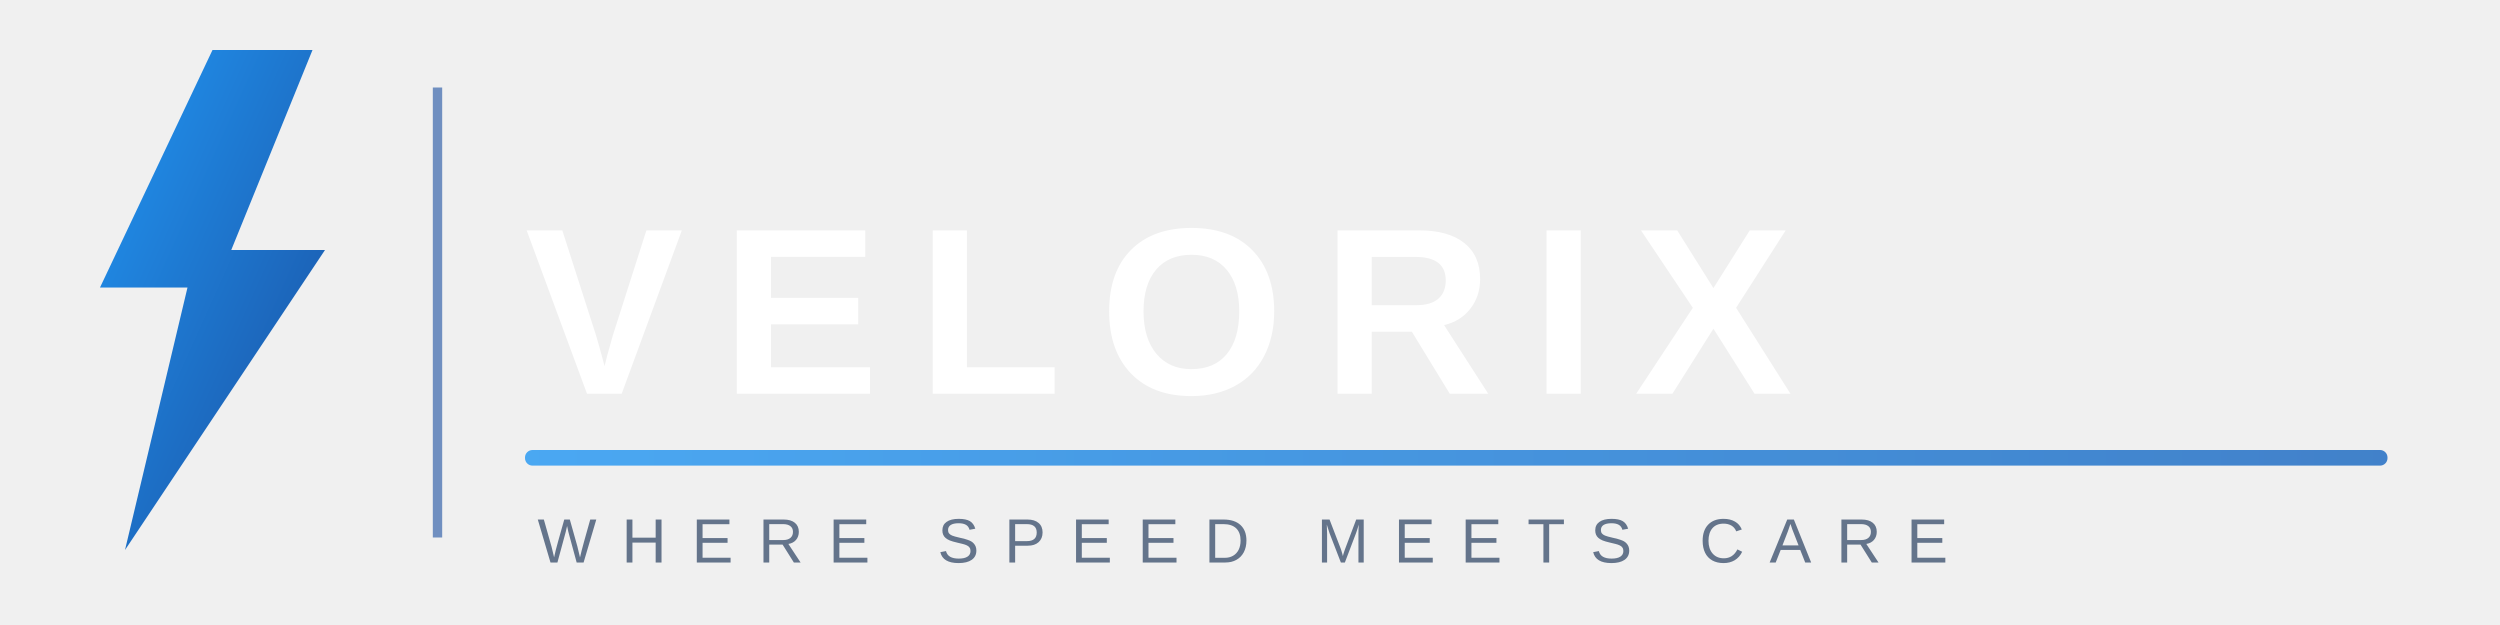
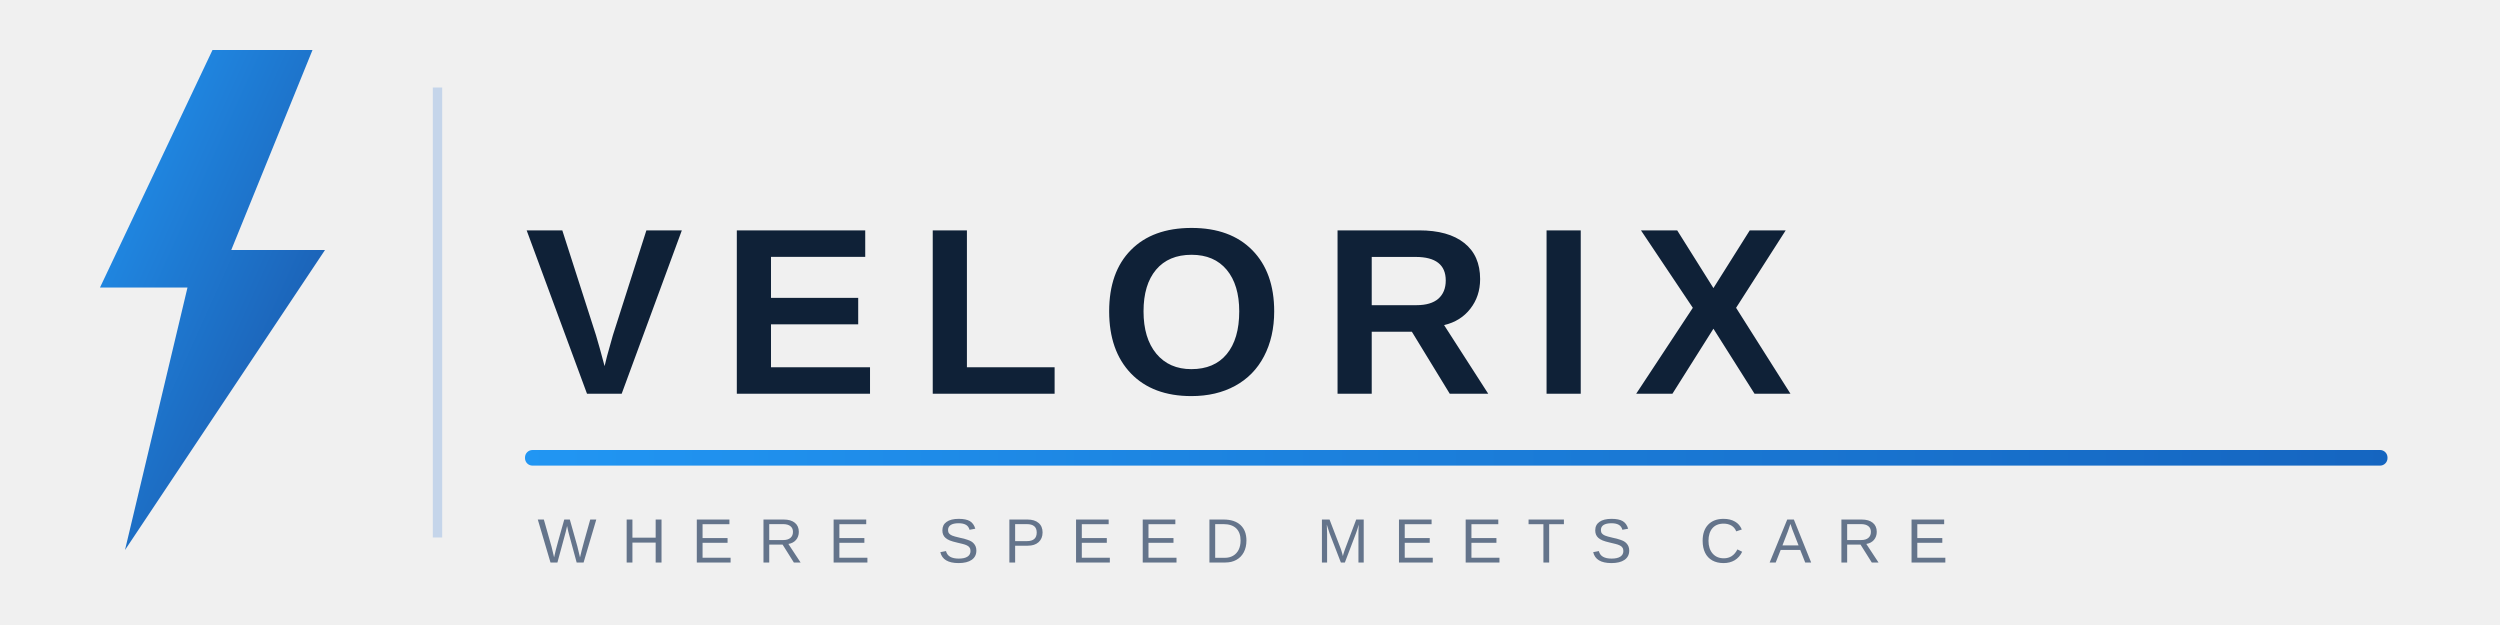
<svg xmlns="http://www.w3.org/2000/svg" width="400" height="100" viewBox="0 0 400 100">
  <defs>
    <linearGradient id="lgFulger" x1="0%" y1="0%" x2="100%" y2="100%">
      <stop offset="0%" style="stop-color:#2196F3" />
      <stop offset="100%" style="stop-color:#1a4fa0" />
    </linearGradient>
    <linearGradient id="lgLinie" x1="0%" y1="0%" x2="100%" y2="0%">
      <stop offset="0%" style="stop-color:#2196F3" />
      <stop offset="100%" style="stop-color:#1565C0" />
    </linearGradient>
  </defs>
  <polygon points="34,8 16,46 30,46 20,88 52,40 37,40 50,8" fill="url(#lgFulger)" />
-   <line x1="70" y1="14" x2="70" y2="86" stroke="#1a4fa0" stroke-width="1.5" opacity="0.6" />
-   <text x="84" y="63" font-family="'Arial Black', Arial" font-weight="900" font-size="38" letter-spacing="6" fill="white">VELORIX</text>
-   <rect x="84" y="72" width="298" height="2.5" rx="1.2" fill="url(#lgLinie)" opacity="0.8" />
+   <line x1="70" y1="14" x2="70" y2="86" stroke="#c5d5ea" stroke-width="1.5" />
+   <text x="84" y="63" font-family="'Arial Black', Arial" font-weight="900" font-size="38" letter-spacing="6" fill="#0f2137">VELORIX</text>
+   <rect x="84" y="72" width="298" height="2.5" rx="1.2" fill="url(#lgLinie)" />
  <text x="86" y="90" font-family="Arial" font-size="10" letter-spacing="4" fill="#64748b">WHERE SPEED MEETS CARE</text>
</svg>
